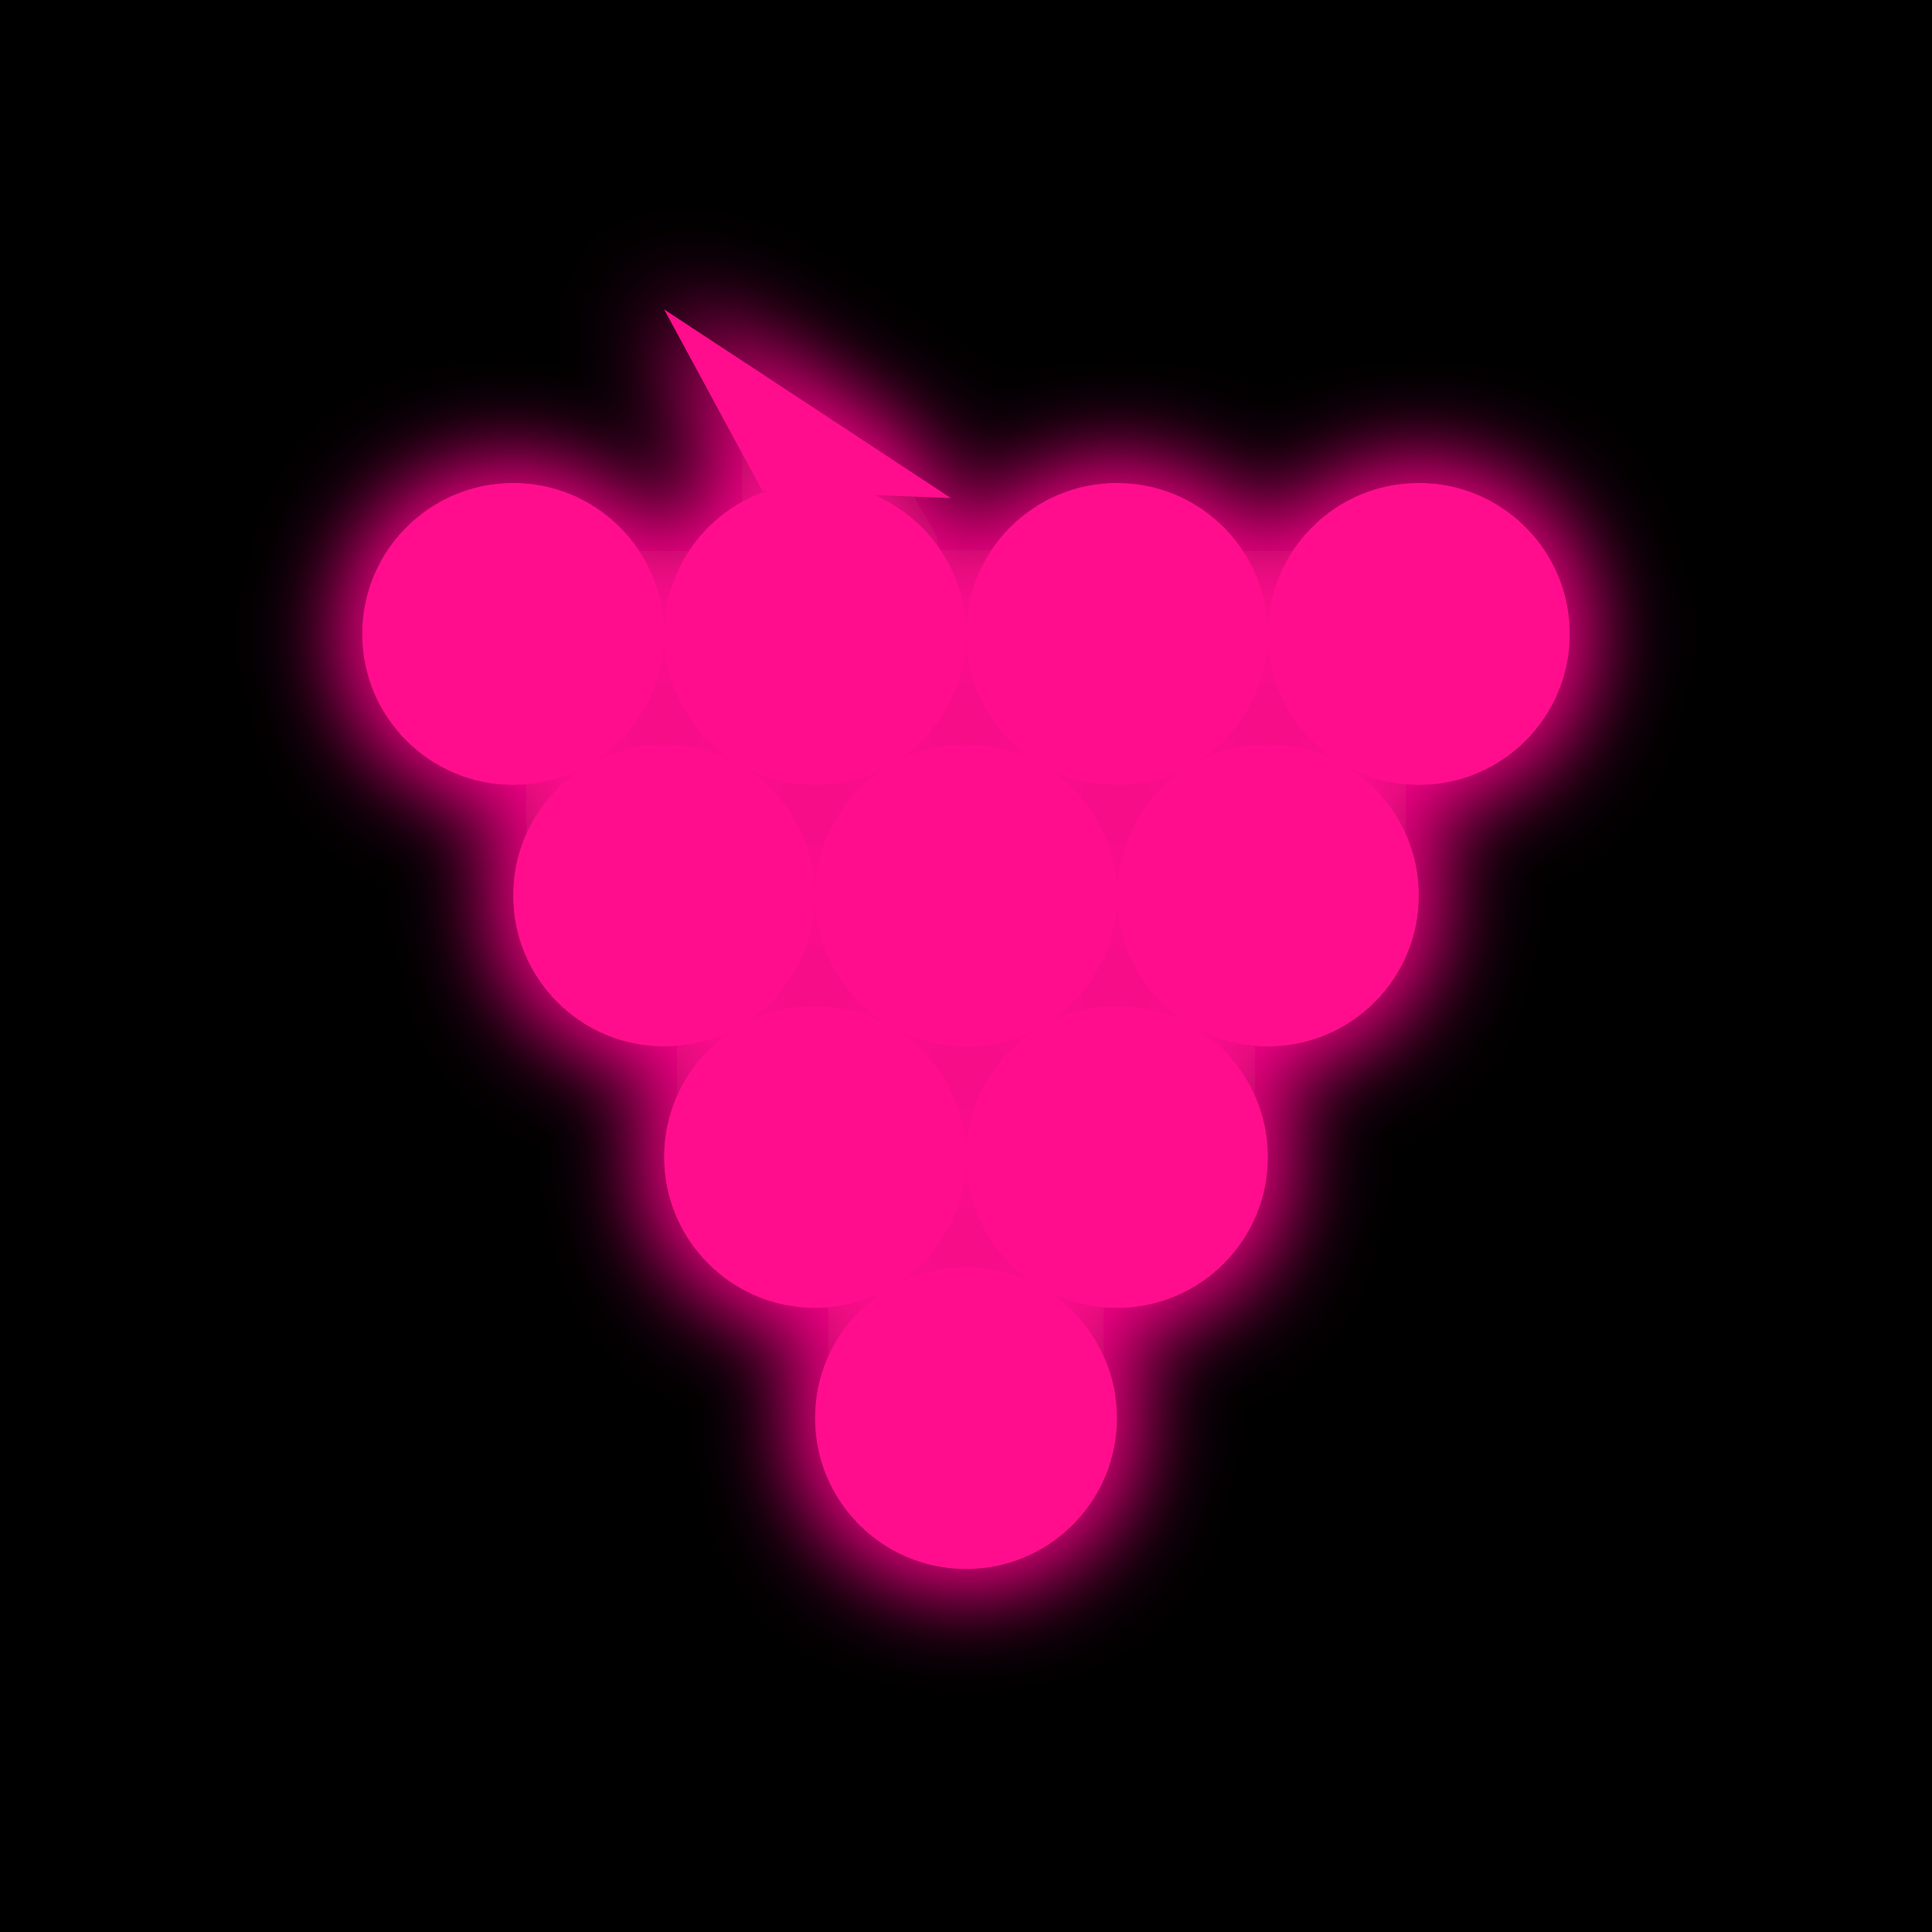
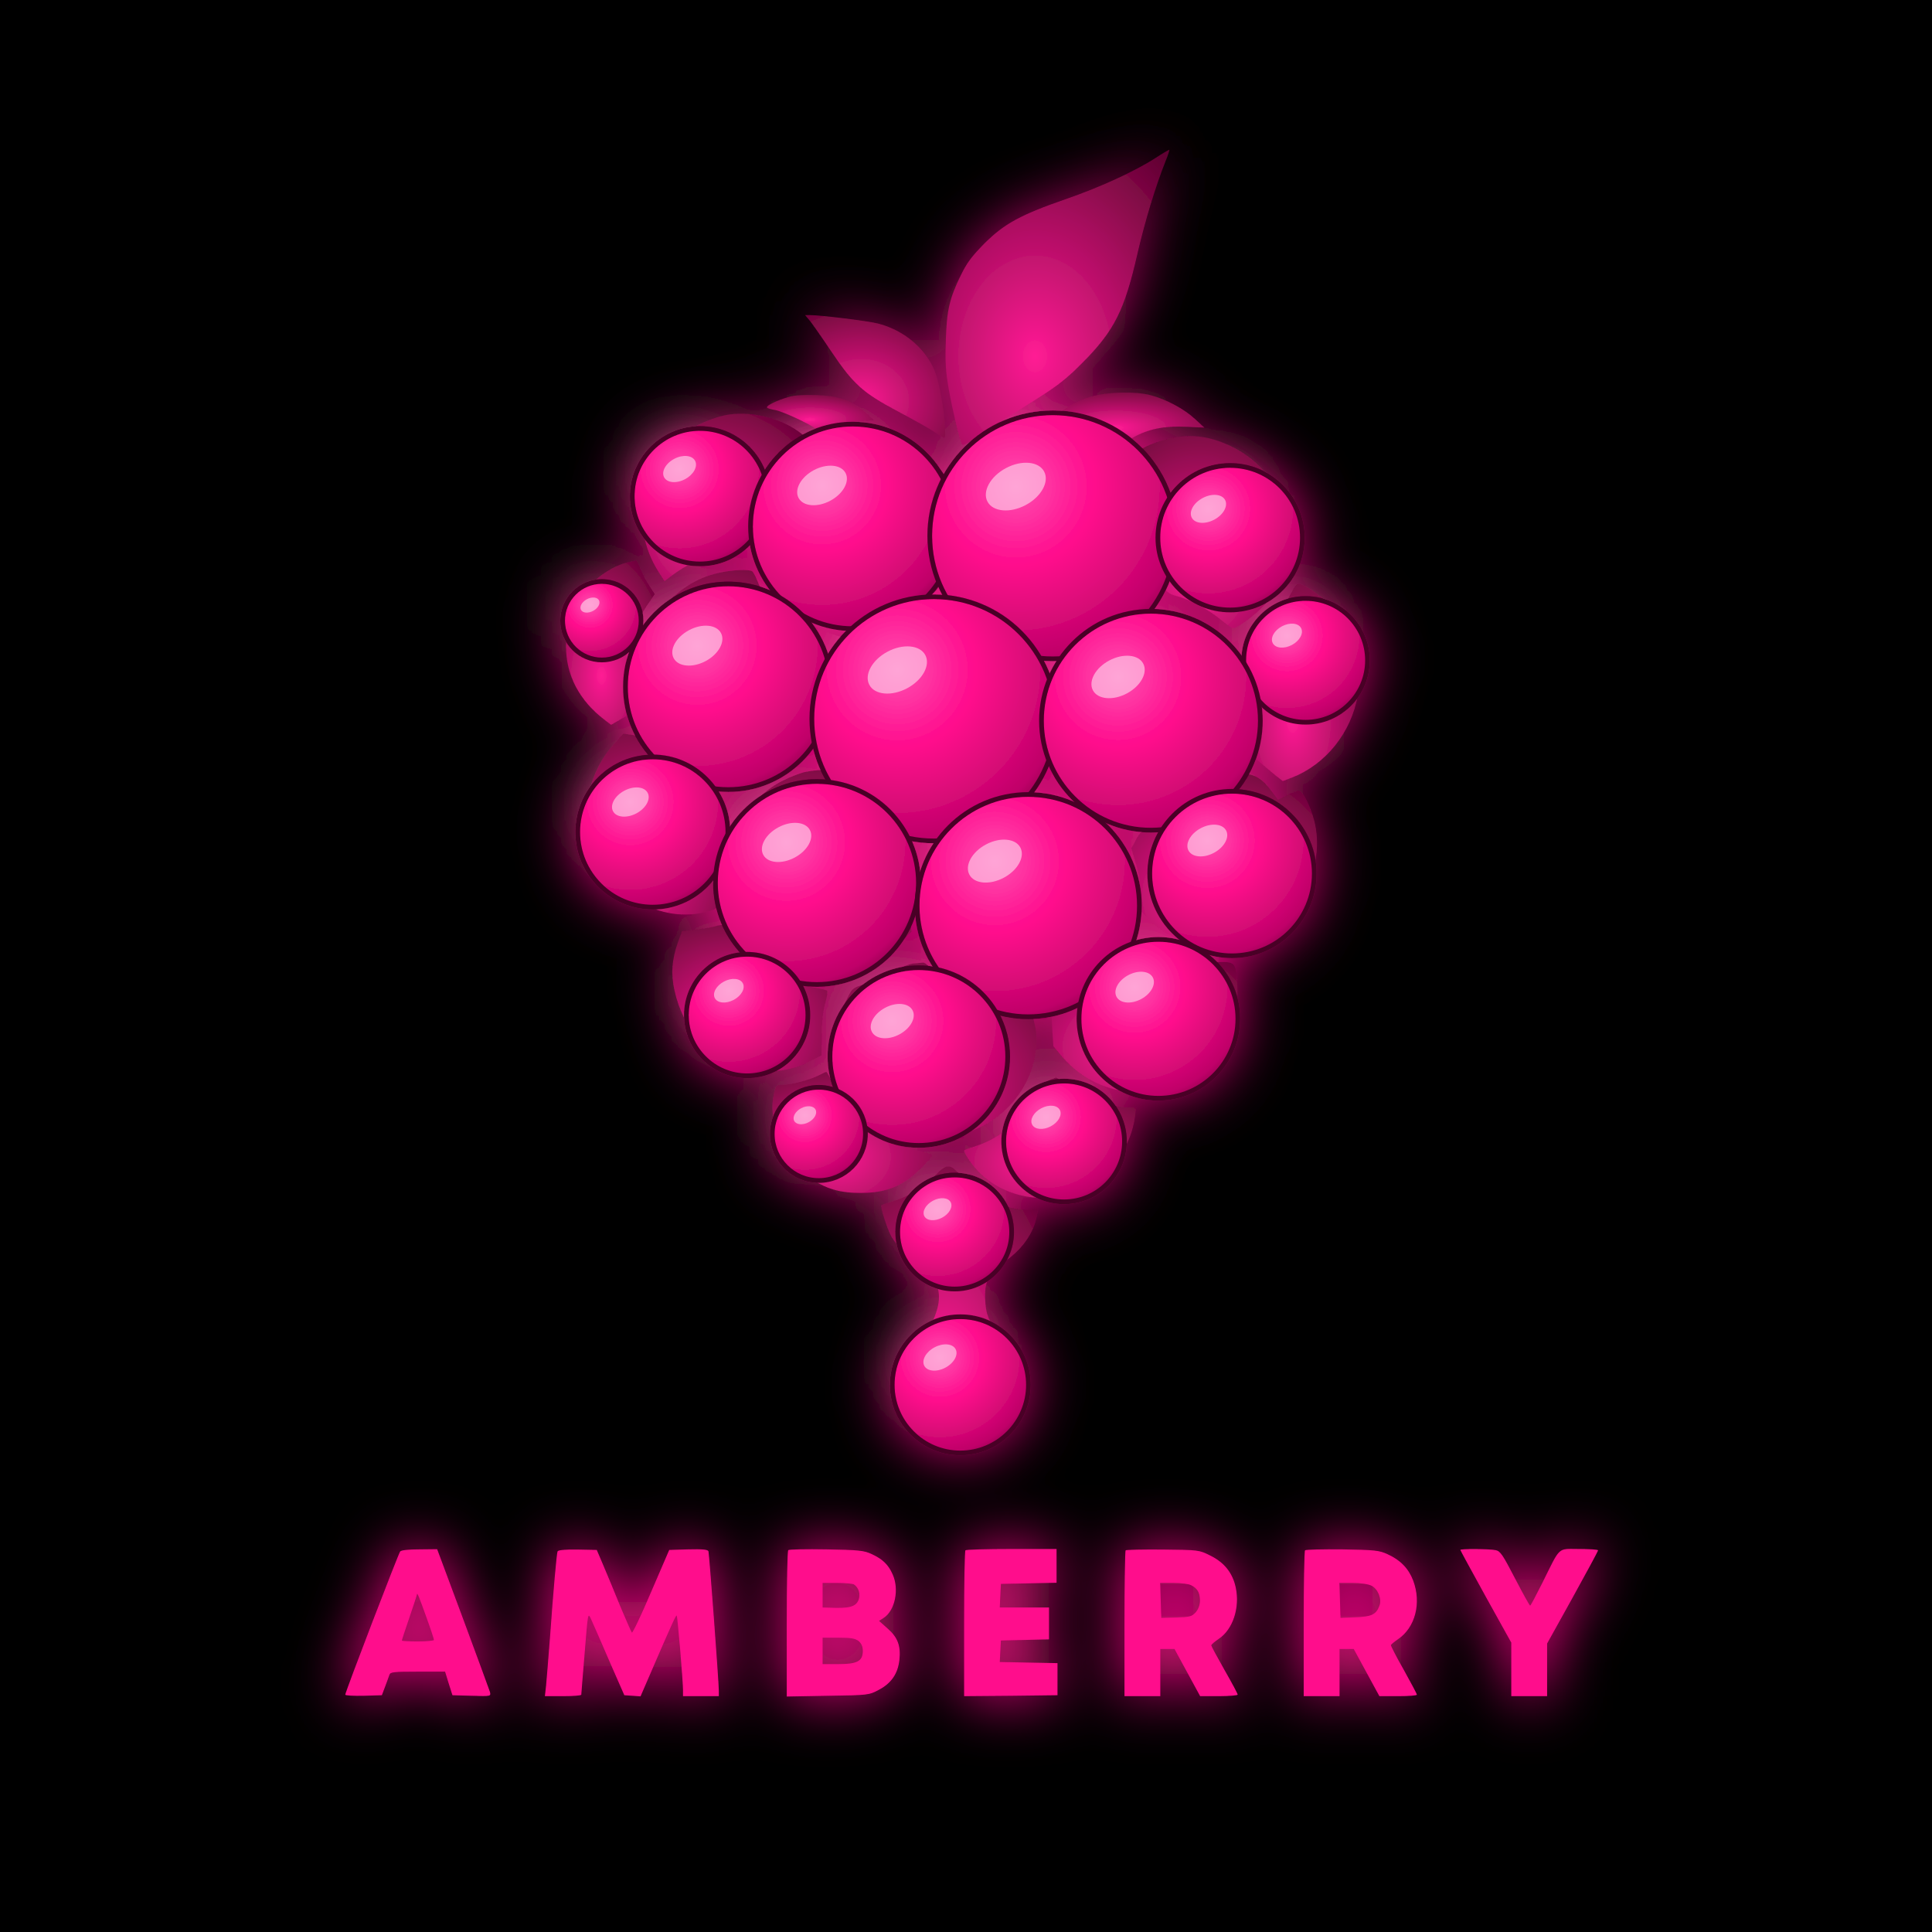
- <svg xmlns="http://www.w3.org/2000/svg" viewBox="0 0 512 512" width="512" height="512">
+ <svg xmlns="http://www.w3.org/2000/svg" viewBox="0 0 1024 1024" width="1024" height="1024">
  <defs>
-     <filter id="g" x="-70%" y="-70%" width="240%" height="240%">
-       <feGaussianBlur stdDeviation="14" result="b" />
+     <radialGradient id="corpus" cx="0.4" cy="0.3" r="0.9">
+       <stop offset="0" stop-color="#FF1B94" />
+       <stop offset="1" stop-color="#5E0230" />
+     </radialGradient>
+     <filter id="glow" x="-40%" y="-40%" width="180%" height="180%">
+       <feGaussianBlur stdDeviation="16" result="b" />
      <feMerge>
-         <feMergeNode in="b" />
        <feMergeNode in="b" />
        <feMergeNode in="SourceGraphic" />
      </feMerge>
    </filter>
+     <radialGradient id="d0" cx="0.35" cy="0.30" r="0.85">
+       <stop offset="0" stop-color="#FF4FB0" />
+       <stop offset="0.38" stop-color="#FF0A8C" />
+       <stop offset="0.82" stop-color="#C00569" />
+       <stop offset="1" stop-color="#6E0239" />
+     </radialGradient>
+     <radialGradient id="d1" cx="0.35" cy="0.30" r="0.85">
+       <stop offset="0" stop-color="#FF4FB0" />
+       <stop offset="0.38" stop-color="#FF0A8C" />
+       <stop offset="0.82" stop-color="#C00569" />
+       <stop offset="1" stop-color="#6E0239" />
+     </radialGradient>
+     <radialGradient id="d2" cx="0.35" cy="0.30" r="0.85">
+       <stop offset="0" stop-color="#FF4FB0" />
+       <stop offset="0.38" stop-color="#FF0A8C" />
+       <stop offset="0.82" stop-color="#C00569" />
+       <stop offset="1" stop-color="#6E0239" />
+     </radialGradient>
+     <radialGradient id="d3" cx="0.35" cy="0.30" r="0.85">
+       <stop offset="0" stop-color="#FF4FB0" />
+       <stop offset="0.38" stop-color="#FF0A8C" />
+       <stop offset="0.82" stop-color="#C00569" />
+       <stop offset="1" stop-color="#6E0239" />
+     </radialGradient>
+     <radialGradient id="d4" cx="0.35" cy="0.30" r="0.85">
+       <stop offset="0" stop-color="#FF4FB0" />
+       <stop offset="0.38" stop-color="#FF0A8C" />
+       <stop offset="0.82" stop-color="#C00569" />
+       <stop offset="1" stop-color="#6E0239" />
+     </radialGradient>
+     <radialGradient id="d5" cx="0.35" cy="0.30" r="0.85">
+       <stop offset="0" stop-color="#FF4FB0" />
+       <stop offset="0.38" stop-color="#FF0A8C" />
+       <stop offset="0.82" stop-color="#C00569" />
+       <stop offset="1" stop-color="#6E0239" />
+     </radialGradient>
+     <radialGradient id="d6" cx="0.35" cy="0.30" r="0.85">
+       <stop offset="0" stop-color="#FF4FB0" />
+       <stop offset="0.38" stop-color="#FF0A8C" />
+       <stop offset="0.82" stop-color="#C00569" />
+       <stop offset="1" stop-color="#6E0239" />
+     </radialGradient>
+     <radialGradient id="d7" cx="0.35" cy="0.30" r="0.85">
+       <stop offset="0" stop-color="#FF4FB0" />
+       <stop offset="0.38" stop-color="#FF0A8C" />
+       <stop offset="0.82" stop-color="#C00569" />
+       <stop offset="1" stop-color="#6E0239" />
+     </radialGradient>
+     <radialGradient id="d8" cx="0.35" cy="0.30" r="0.85">
+       <stop offset="0" stop-color="#FF4FB0" />
+       <stop offset="0.38" stop-color="#FF0A8C" />
+       <stop offset="0.82" stop-color="#C00569" />
+       <stop offset="1" stop-color="#6E0239" />
+     </radialGradient>
+     <radialGradient id="d9" cx="0.35" cy="0.30" r="0.85">
+       <stop offset="0" stop-color="#FF4FB0" />
+       <stop offset="0.38" stop-color="#FF0A8C" />
+       <stop offset="0.82" stop-color="#C00569" />
+       <stop offset="1" stop-color="#6E0239" />
+     </radialGradient>
+     <radialGradient id="d10" cx="0.35" cy="0.30" r="0.85">
+       <stop offset="0" stop-color="#FF4FB0" />
+       <stop offset="0.38" stop-color="#FF0A8C" />
+       <stop offset="0.82" stop-color="#C00569" />
+       <stop offset="1" stop-color="#6E0239" />
+     </radialGradient>
+     <radialGradient id="d11" cx="0.35" cy="0.30" r="0.85">
+       <stop offset="0" stop-color="#FF4FB0" />
+       <stop offset="0.38" stop-color="#FF0A8C" />
+       <stop offset="0.82" stop-color="#C00569" />
+       <stop offset="1" stop-color="#6E0239" />
+     </radialGradient>
+     <radialGradient id="d12" cx="0.35" cy="0.30" r="0.85">
+       <stop offset="0" stop-color="#FF4FB0" />
+       <stop offset="0.38" stop-color="#FF0A8C" />
+       <stop offset="0.82" stop-color="#C00569" />
+       <stop offset="1" stop-color="#6E0239" />
+     </radialGradient>
+     <radialGradient id="d13" cx="0.35" cy="0.30" r="0.85">
+       <stop offset="0" stop-color="#FF4FB0" />
+       <stop offset="0.38" stop-color="#FF0A8C" />
+       <stop offset="0.82" stop-color="#C00569" />
+       <stop offset="1" stop-color="#6E0239" />
+     </radialGradient>
+     <radialGradient id="d14" cx="0.35" cy="0.30" r="0.85">
+       <stop offset="0" stop-color="#FF4FB0" />
+       <stop offset="0.38" stop-color="#FF0A8C" />
+       <stop offset="0.82" stop-color="#C00569" />
+       <stop offset="1" stop-color="#6E0239" />
+     </radialGradient>
+     <radialGradient id="d15" cx="0.35" cy="0.30" r="0.85">
+       <stop offset="0" stop-color="#FF4FB0" />
+       <stop offset="0.38" stop-color="#FF0A8C" />
+       <stop offset="0.82" stop-color="#C00569" />
+       <stop offset="1" stop-color="#6E0239" />
+     </radialGradient>
+     <radialGradient id="d16" cx="0.35" cy="0.30" r="0.85">
+       <stop offset="0" stop-color="#FF4FB0" />
+       <stop offset="0.38" stop-color="#FF0A8C" />
+       <stop offset="0.82" stop-color="#C00569" />
+       <stop offset="1" stop-color="#6E0239" />
+     </radialGradient>
+     <radialGradient id="d17" cx="0.35" cy="0.30" r="0.85">
+       <stop offset="0" stop-color="#FF4FB0" />
+       <stop offset="0.38" stop-color="#FF0A8C" />
+       <stop offset="0.82" stop-color="#C00569" />
+       <stop offset="1" stop-color="#6E0239" />
+     </radialGradient>
+     <radialGradient id="d18" cx="0.35" cy="0.30" r="0.85">
+       <stop offset="0" stop-color="#FF4FB0" />
+       <stop offset="0.38" stop-color="#FF0A8C" />
+       <stop offset="0.82" stop-color="#C00569" />
+       <stop offset="1" stop-color="#6E0239" />
+     </radialGradient>
+     <radialGradient id="d19" cx="0.35" cy="0.30" r="0.85">
+       <stop offset="0" stop-color="#FF4FB0" />
+       <stop offset="0.38" stop-color="#FF0A8C" />
+       <stop offset="0.82" stop-color="#C00569" />
+       <stop offset="1" stop-color="#6E0239" />
+     </radialGradient>
  </defs>
-   <rect width="512" height="512" fill="#000000" />
-   <g filter="url(#g)">
-     <circle cx="136.0" cy="168.0" r="40.0" fill="#FF0A8C" />
-     <circle cx="216.0" cy="168.0" r="40.0" fill="#FF0A8C" />
-     <circle cx="296.0" cy="168.0" r="40.0" fill="#FF0A8C" />
-     <circle cx="376.0" cy="168.0" r="40.0" fill="#FF0A8C" />
-     <circle cx="176.0" cy="237.3" r="40.0" fill="#FF0A8C" />
-     <circle cx="256.0" cy="237.3" r="40.0" fill="#FF0A8C" />
-     <circle cx="336.0" cy="237.3" r="40.0" fill="#FF0A8C" />
-     <circle cx="216.0" cy="306.6" r="40.0" fill="#FF0A8C" />
-     <circle cx="296.0" cy="306.6" r="40.0" fill="#FF0A8C" />
-     <circle cx="256.0" cy="375.8" r="40.0" fill="#FF0A8C" />
-     <path d="M252,132 L176,82 L202,130 Z" fill="#FF0A8C" />
+   <rect width="1024" height="1024" fill="#000000" />
+   <g filter="url(#glow)">
+     <g transform="translate(0,790) scale(0.1,-0.1)" fill="url(#corpus)" fill-rule="evenodd">
+       <path d="M6125 7063 c-110 -71 -295 -156 -475 -218 -240 -83 -326 -130 -431 -234 -68 -69 -94 -103 -127 -171 -60 -123 -74 -184 -79 -345 -4 -114 -1 -162 16 -260 21 -116 57 -267 70 -292 4 -8 49 16 136 75 72 48 191 125 265 171 109 69 155 105 240 191 166 168 220 274 289 577 39 169 97 360 150 492 12 29 20 55 19 57 -2 1 -35 -18 -73 -43z" />
+       <path d="M4294 6198 c14 -18 64 -89 110 -158 119 -177 168 -221 356 -321 85 -45 174 -95 197 -111 23 -15 44 -28 47 -28 19 0 -8 216 -39 322 -39 133 -160 244 -310 283 -54 14 -305 45 -364 45 l-24 0 27 -32z" />
+       <path d="M5780 5797 c-70 -21 -150 -66 -178 -100 -10 -12 -3 -15 47 -21 81 -9 187 -47 253 -89 l54 -34 49 28 c80 45 164 62 280 57 l99 -5 -52 48 c-58 53 -150 102 -232 124 -83 22 -230 18 -320 -8z" />
+       <path d="M4180 5796 c-61 -17 -121 -47 -115 -56 2 -4 22 -10 42 -13 38 -6 181 -72 216 -99 16 -12 27 -11 87 9 38 13 104 26 146 30 l78 6 -46 41 c-69 62 -143 88 -263 92 -63 2 -117 -1 -145 -10z" />
+       <path d="M3865 5703 c-59 -8 -155 -45 -212 -82 -253 -164 -325 -499 -162 -753 l31 -48 27 20 c99 77 198 118 306 127 98 9 125 30 125 97 1 133 67 291 167 396 36 39 81 80 101 92 l35 21 -29 24 c-98 81 -255 124 -389 106z" />
+       <path d="M5485 5590 c-162 -33 -301 -142 -375 -295 -108 -222 -63 -476 114 -643 163 -154 408 -186 611 -79 88 47 185 148 228 238 44 92 56 143 57 239 0 194 -105 379 -271 477 -99 59 -252 85 -364 63z" />
+       <path d="M4461 5574 c-171 -46 -316 -186 -377 -364 -28 -82 -26 -263 4 -345 59 -159 194 -289 350 -335 l42 -13 63 60 c99 95 200 145 334 165 70 10 76 13 99 48 24 37 24 37 9 105 -31 131 -15 307 36 406 l18 37 -41 56 c-85 115 -252 196 -403 195 -44 0 -104 -7 -134 -15z" />
+       <path d="M6175 5570 c-68 -17 -145 -54 -145 -69 0 -4 22 -35 49 -69 97 -120 146 -315 122 -476 -7 -44 -19 -96 -27 -114 -21 -51 1 -86 62 -101 66 -17 170 -72 234 -125 30 -25 60 -46 65 -46 22 0 108 62 157 113 66 69 124 189 139 288 34 228 -94 463 -305 563 -123 59 -226 69 -351 36z" />
+       <path d="M3326 4919 c-109 -26 -229 -126 -280 -233 -34 -71 -45 -126 -46 -212 0 -152 70 -287 204 -389 l35 -27 48 28 c26 15 50 29 51 30 2 1 -4 46 -13 99 -28 168 8 334 104 475 l42 61 -30 46 c-17 25 -38 65 -47 89 -9 24 -19 44 -23 43 -3 -1 -23 -5 -45 -10z" />
+       <path d="M3810 4864 c-242 -52 -419 -280 -420 -538 0 -258 194 -493 445 -537 104 -18 181 -6 299 48 116 52 129 62 163 121 22 38 25 51 20 102 -7 66 7 200 27 257 12 34 11 44 -9 97 -18 47 -31 65 -66 88 -108 73 -208 195 -249 306 -12 31 -27 60 -33 64 -18 12 -105 8 -177 -8z" />
+       <path d="M6841 4753 c-39 -77 -96 -149 -159 -198 -70 -55 -80 -86 -48 -156 61 -132 73 -289 34 -432 l-21 -80 35 -31 c20 -17 54 -46 76 -64 l41 -32 52 20 c177 70 310 237 345 432 30 168 -15 326 -132 464 -43 51 -128 115 -171 128 -19 6 -26 0 -52 -51z" />
+       <path d="M6010 4599 c-80 -81 -172 -135 -275 -160 -54 -14 -70 -28 -110 -102 -25 -44 -26 -52 -16 -92 15 -60 14 -198 -3 -269 -14 -58 -14 -60 17 -124 54 -113 170 -206 306 -246 69 -20 199 -21 276 -1 164 43 308 175 371 341 36 93 44 234 19 320 -63 220 -241 381 -445 403 l-65 7 -75 -77z" />
+       <path d="M4860 4654 c-253 -54 -440 -287 -440 -548 0 -241 167 -469 392 -537 57 -18 87 -20 176 -16 123 5 183 21 270 74 135 82 211 172 259 306 22 61 26 88 26 182 0 95 -4 120 -27 180 -45 116 -69 150 -118 164 -73 22 -174 80 -237 138 -55 49 -67 55 -123 64 -80 11 -99 10 -178 -7z" />
+       <path d="M3251 3953 c-126 -141 -171 -340 -116 -516 84 -275 370 -442 624 -366 42 13 43 13 36 48 -32 176 -29 249 17 388 l30 93 -31 49 c-24 38 -42 52 -79 67 -65 25 -157 80 -204 122 -30 27 -123 139 -132 159 -1 0 -22 4 -47 8 l-46 7 -52 -59z" />
+       <path d="M4270 3809 c-25 -5 -79 -25 -120 -46 -182 -89 -303 -307 -286 -514 15 -189 120 -350 285 -438 84 -45 149 -61 246 -61 150 0 274 50 377 154 l60 59 -9 46 c-13 74 -8 240 9 296 15 49 15 52 -11 108 -25 56 -29 59 -101 90 -42 18 -96 47 -121 64 -62 43 -166 156 -192 209 -19 40 -24 44 -56 43 -20 -1 -56 -5 -81 -10z" />
+       <path d="M6571 3766 c-38 -61 -159 -164 -235 -201 -68 -32 -180 -61 -256 -67 -30 -3 -38 -9 -59 -49 l-25 -46 24 -79 c16 -53 24 -108 25 -167 l2 -88 49 -50 c55 -56 158 -111 242 -128 116 -24 220 -9 338 49 224 110 350 378 289 613 -20 75 -61 157 -81 157 -8 0 -36 -11 -62 -24 l-48 -24 -35 46 c-40 54 -73 78 -115 87 -28 5 -34 2 -53 -29z" />
+       <path d="M5390 3624 c-57 -58 -199 -129 -300 -149 -82 -17 -91 -24 -135 -111 -103 -203 -61 -442 105 -606 135 -132 317 -186 485 -143 165 42 295 149 366 299 46 100 59 178 47 293 -15 144 -110 296 -239 382 -70 47 -170 81 -238 81 -42 0 -51 -4 -91 -46z" />
+       <path d="M3784 2989 c-17 -5 -62 -12 -100 -16 l-69 -8 -22 -60 c-32 -90 -38 -167 -18 -255 23 -102 66 -188 126 -254 158 -173 392 -222 589 -123 l64 32 2 110 c0 72 7 130 18 168 10 33 14 62 10 66 -5 4 -43 13 -84 20 -93 15 -235 82 -305 144 -27 24 -72 76 -99 116 -50 73 -57 76 -112 60z" />
+       <path d="M5974 2843 c-61 -106 -162 -201 -273 -256 -51 -26 -101 -47 -111 -47 -17 0 -18 -7 -13 -92 l6 -93 46 -55 c207 -243 566 -252 785 -20 109 116 152 234 144 395 -7 130 -6 128 -121 126 -115 -3 -193 16 -297 70 -108 56 -119 54 -166 -28z" />
+       <path d="M4838 2793 c-20 -2 -71 -24 -112 -47 -42 -24 -106 -52 -142 -62 -62 -18 -67 -22 -90 -67 -41 -79 -57 -162 -50 -248 18 -220 156 -399 362 -469 259 -89 551 49 654 310 31 78 42 184 27 248 l-12 53 -80 3 c-184 9 -374 114 -469 259 -10 15 -26 26 -35 25 -9 -1 -33 -3 -53 -5z" />
+       <path d="M4338 2200 c-43 -23 -148 -50 -195 -50 -30 0 -32 -2 -43 -57 -32 -150 66 -357 210 -448 78 -49 149 -68 250 -68 107 0 179 21 253 71 44 31 127 115 127 130 0 5 -39 16 -86 26 -195 38 -346 156 -432 338 -20 42 -39 77 -42 77 -3 0 -22 -9 -42 -19z" />
+       <path d="M5568 2178 c-19 -6 -38 -29 -59 -68 -66 -125 -199 -238 -330 -282 -35 -11 -65 -22 -67 -23 -10 -9 43 -87 86 -127 213 -199 569 -159 730 82 48 71 77 144 87 218 l7 52 -34 0 c-101 1 -251 55 -341 123 -26 21 -48 37 -50 36 -1 0 -14 -5 -29 -11z" />
+       <path d="M4957 1671 c-63 -65 -125 -104 -212 -133 -38 -12 -71 -24 -73 -25 -9 -4 31 -129 53 -168 29 -49 107 -125 152 -149 44 -22 78 -67 93 -122 20 -69 -4 -151 -79 -273 -71 -115 -95 -189 -89 -275 18 -258 321 -368 503 -182 64 65 90 138 82 232 -5 66 -29 124 -119 283 -35 63 -42 85 -46 147 -6 99 18 150 98 204 95 64 158 152 175 243 l7 37 -54 -1 c-30 -1 -79 6 -110 15 -73 21 -192 101 -246 165 -55 65 -74 65 -135 2z" />
+     </g>
+     <circle cx="371" cy="263" r="35.9" fill="url(#d0)" stroke="#4A0126" stroke-width="2.5" />
+     <ellipse cx="360.2" cy="248.6" rx="9.3" ry="6.1" fill="#FFD9EE" opacity="0.62" transform="rotate(-28 360.2 248.6)" />
+     <circle cx="452" cy="279" r="54.2" fill="url(#d1)" stroke="#4A0126" stroke-width="2.5" />
+     <ellipse cx="435.7" cy="257.3" rx="14.1" ry="9.2" fill="#FFD9EE" opacity="0.62" transform="rotate(-28 435.7 257.3)" />
+     <circle cx="558" cy="284" r="65.2" fill="url(#d2)" stroke="#4A0126" stroke-width="2.5" />
+     <ellipse cx="538.4" cy="257.9" rx="17.0" ry="11.1" fill="#FFD9EE" opacity="0.62" transform="rotate(-28 538.4 257.9)" />
+     <circle cx="652" cy="285" r="38.3" fill="url(#d3)" stroke="#4A0126" stroke-width="2.5" />
+     <ellipse cx="640.5" cy="269.7" rx="10.0" ry="6.5" fill="#FFD9EE" opacity="0.62" transform="rotate(-28 640.5 269.7)" />
+     <circle cx="319" cy="329" r="20.8" fill="url(#d4)" stroke="#4A0126" stroke-width="2.5" />
+     <ellipse cx="312.7" cy="320.7" rx="5.4" ry="3.5" fill="#FFD9EE" opacity="0.62" transform="rotate(-28 312.7 320.7)" />
+     <circle cx="692" cy="350" r="32.8" fill="url(#d5)" stroke="#4A0126" stroke-width="2.5" />
+     <ellipse cx="682.1" cy="336.9" rx="8.5" ry="5.6" fill="#FFD9EE" opacity="0.62" transform="rotate(-28 682.1 336.9)" />
+     <circle cx="386" cy="364" r="54.5" fill="url(#d6)" stroke="#4A0126" stroke-width="2.5" />
+     <ellipse cx="369.6" cy="342.2" rx="14.2" ry="9.3" fill="#FFD9EE" opacity="0.62" transform="rotate(-28 369.6 342.2)" />
+     <circle cx="495" cy="381" r="64.7" fill="url(#d7)" stroke="#4A0126" stroke-width="2.5" />
+     <ellipse cx="475.6" cy="355.1" rx="16.8" ry="11.0" fill="#FFD9EE" opacity="0.62" transform="rotate(-28 475.6 355.1)" />
+     <circle cx="610" cy="382" r="58.0" fill="url(#d8)" stroke="#4A0126" stroke-width="2.5" />
+     <ellipse cx="592.6" cy="358.8" rx="15.1" ry="9.9" fill="#FFD9EE" opacity="0.62" transform="rotate(-28 592.6 358.8)" />
+     <circle cx="346" cy="441" r="39.8" fill="url(#d9)" stroke="#4A0126" stroke-width="2.5" />
+     <ellipse cx="334.1" cy="425.1" rx="10.4" ry="6.8" fill="#FFD9EE" opacity="0.62" transform="rotate(-28 334.1 425.1)" />
+     <circle cx="653" cy="463" r="43.6" fill="url(#d10)" stroke="#4A0126" stroke-width="2.5" />
+     <ellipse cx="639.9" cy="445.5" rx="11.3" ry="7.4" fill="#FFD9EE" opacity="0.62" transform="rotate(-28 639.9 445.5)" />
+     <circle cx="433" cy="468" r="53.8" fill="url(#d11)" stroke="#4A0126" stroke-width="2.5" />
+     <ellipse cx="416.9" cy="446.5" rx="14.0" ry="9.1" fill="#FFD9EE" opacity="0.62" transform="rotate(-28 416.9 446.5)" />
+     <circle cx="545" cy="480" r="58.9" fill="url(#d12)" stroke="#4A0126" stroke-width="2.5" />
+     <ellipse cx="527.3" cy="456.4" rx="15.3" ry="10.0" fill="#FFD9EE" opacity="0.62" transform="rotate(-28 527.3 456.4)" />
+     <circle cx="396" cy="538" r="32.2" fill="url(#d13)" stroke="#4A0126" stroke-width="2.5" />
+     <ellipse cx="386.3" cy="525.1" rx="8.4" ry="5.5" fill="#FFD9EE" opacity="0.62" transform="rotate(-28 386.3 525.1)" />
+     <circle cx="614" cy="540" r="42.1" fill="url(#d14)" stroke="#4A0126" stroke-width="2.5" />
+     <ellipse cx="601.4" cy="523.2" rx="10.9" ry="7.2" fill="#FFD9EE" opacity="0.62" transform="rotate(-28 601.4 523.2)" />
+     <circle cx="487" cy="560" r="47.1" fill="url(#d15)" stroke="#4A0126" stroke-width="2.5" />
+     <ellipse cx="472.9" cy="541.2" rx="12.2" ry="8.0" fill="#FFD9EE" opacity="0.62" transform="rotate(-28 472.9 541.2)" />
+     <circle cx="434" cy="601" r="24.7" fill="url(#d16)" stroke="#4A0126" stroke-width="2.5" />
+     <ellipse cx="426.6" cy="591.1" rx="6.4" ry="4.2" fill="#FFD9EE" opacity="0.62" transform="rotate(-28 426.6 591.1)" />
+     <circle cx="564" cy="605" r="32.0" fill="url(#d17)" stroke="#4A0126" stroke-width="2.5" />
+     <ellipse cx="554.4" cy="592.2" rx="8.3" ry="5.4" fill="#FFD9EE" opacity="0.62" transform="rotate(-28 554.4 592.2)" />
+     <circle cx="506" cy="653" r="30.2" fill="url(#d18)" stroke="#4A0126" stroke-width="2.5" />
+     <ellipse cx="496.9" cy="640.9" rx="7.9" ry="5.1" fill="#FFD9EE" opacity="0.62" transform="rotate(-28 496.9 640.9)" />
+     <circle cx="509" cy="734" r="36.1" fill="url(#d19)" stroke="#4A0126" stroke-width="2.5" />
+     <ellipse cx="498.2" cy="719.5" rx="9.4" ry="6.1" fill="#FFD9EE" opacity="0.62" transform="rotate(-28 498.2 719.5)" />
+     <g transform="translate(0,790) translate(0,234) scale(0.1,-0.1)" fill="#FF0A8C">
+       <path d="M2121 2017 c-10 -13 -291 -745 -291 -759 0 -5 44 -7 97 -6 l97 3 17 45 c9 25 20 53 23 63 5 15 21 17 150 17 l145 0 19 -62 20 -63 102 -3 c102 -3 102 -3 97 20 -4 12 -68 187 -143 389 l-137 368 -93 -1 c-58 0 -97 -4 -103 -11z m138 -346 c23 -63 41 -118 41 -123 0 -4 -38 -8 -85 -8 -47 0 -85 2 -85 5 0 3 18 58 40 122 22 65 40 119 40 122 0 15 13 -17 49 -118z" />
+       <path d="M2955 2017 c-5 -16 -22 -206 -40 -457 -9 -113 -18 -229 -21 -257 l-6 -53 96 0 c53 0 96 3 97 8 0 4 8 104 18 222 17 212 17 214 33 180 9 -19 52 -118 96 -220 l81 -185 43 -3 43 -3 64 148 c108 250 124 284 128 280 4 -5 33 -345 33 -394 l0 -33 95 0 95 0 0 28 c0 45 -51 726 -55 740 -4 9 -30 12 -107 10 l-101 -3 -96 -223 c-52 -122 -98 -219 -102 -215 -4 5 -32 69 -63 143 -30 74 -70 171 -89 215 l-34 80 -102 2 c-70 1 -104 -3 -106 -10z" />
+       <path d="M4178 2024 c-5 -4 -8 -180 -8 -392 l0 -384 218 4 c214 3 218 4 269 31 67 35 102 86 110 159 8 75 -9 120 -63 167 l-45 40 25 16 c60 39 83 152 47 231 -23 52 -54 81 -111 107 -40 19 -68 22 -240 25 -107 2 -198 0 -202 -4z m348 -182 c26 -17 36 -53 24 -83 -15 -36 -50 -45 -157 -40 l-33 1 0 65 0 65 78 0 c42 0 82 -4 88 -8z m25 -300 c15 -13 22 -30 22 -52 0 -54 -29 -70 -129 -70 l-84 0 0 70 0 70 84 0 c67 0 88 -4 107 -18z" />
+       <path d="M5117 2023 c-4 -3 -7 -179 -7 -390 l0 -383 248 2 247 3 0 85 0 85 -153 3 -153 3 3 57 3 57 128 3 127 3 0 84 0 85 -130 0 -131 0 3 63 3 62 148 3 147 3 0 89 0 90 -238 0 c-131 0 -242 -3 -245 -7z" />
+       <path d="M5966 2023 c-3 -3 -6 -179 -6 -390 l0 -383 95 0 95 0 0 125 0 125 38 0 37 0 68 -125 68 -125 100 0 c54 0 99 4 99 8 0 5 -31 63 -70 131 -38 67 -70 126 -70 130 0 5 18 20 40 35 74 49 112 164 90 270 -16 78 -60 134 -135 171 -60 30 -61 30 -251 32 -105 1 -194 -1 -198 -4z m347 -185 c34 -17 46 -39 47 -80 0 -24 -8 -46 -22 -63 -21 -23 -31 -26 -103 -28 l-80 -2 -3 93 -3 92 71 0 c39 0 81 -5 93 -12z" />
+       <path d="M6917 2023 c-4 -3 -7 -179 -7 -390 l0 -383 95 0 95 0 0 125 0 125 38 0 37 0 68 -125 68 -125 100 0 c54 0 99 3 99 8 0 4 -32 63 -70 132 -39 68 -69 127 -68 131 2 4 19 18 38 31 91 62 125 191 80 311 -24 63 -67 108 -135 139 -46 21 -66 23 -241 26 -105 1 -194 -1 -197 -5z m353 -188 c34 -18 55 -71 41 -106 -17 -46 -41 -58 -126 -61 l-80 -3 -3 93 -3 92 71 0 c43 0 82 -6 100 -15z" />
+       <path d="M7740 2025 c0 -2 61 -114 135 -248 l135 -243 0 -142 0 -142 95 0 95 0 0 139 0 140 135 243 c74 134 135 246 135 251 0 4 -45 7 -100 7 -117 0 -97 18 -195 -179 -33 -66 -62 -121 -65 -121 -3 0 -39 65 -80 144 -66 127 -78 145 -103 150 -35 7 -187 8 -187 1z" />
+     </g>
  </g>
</svg>
